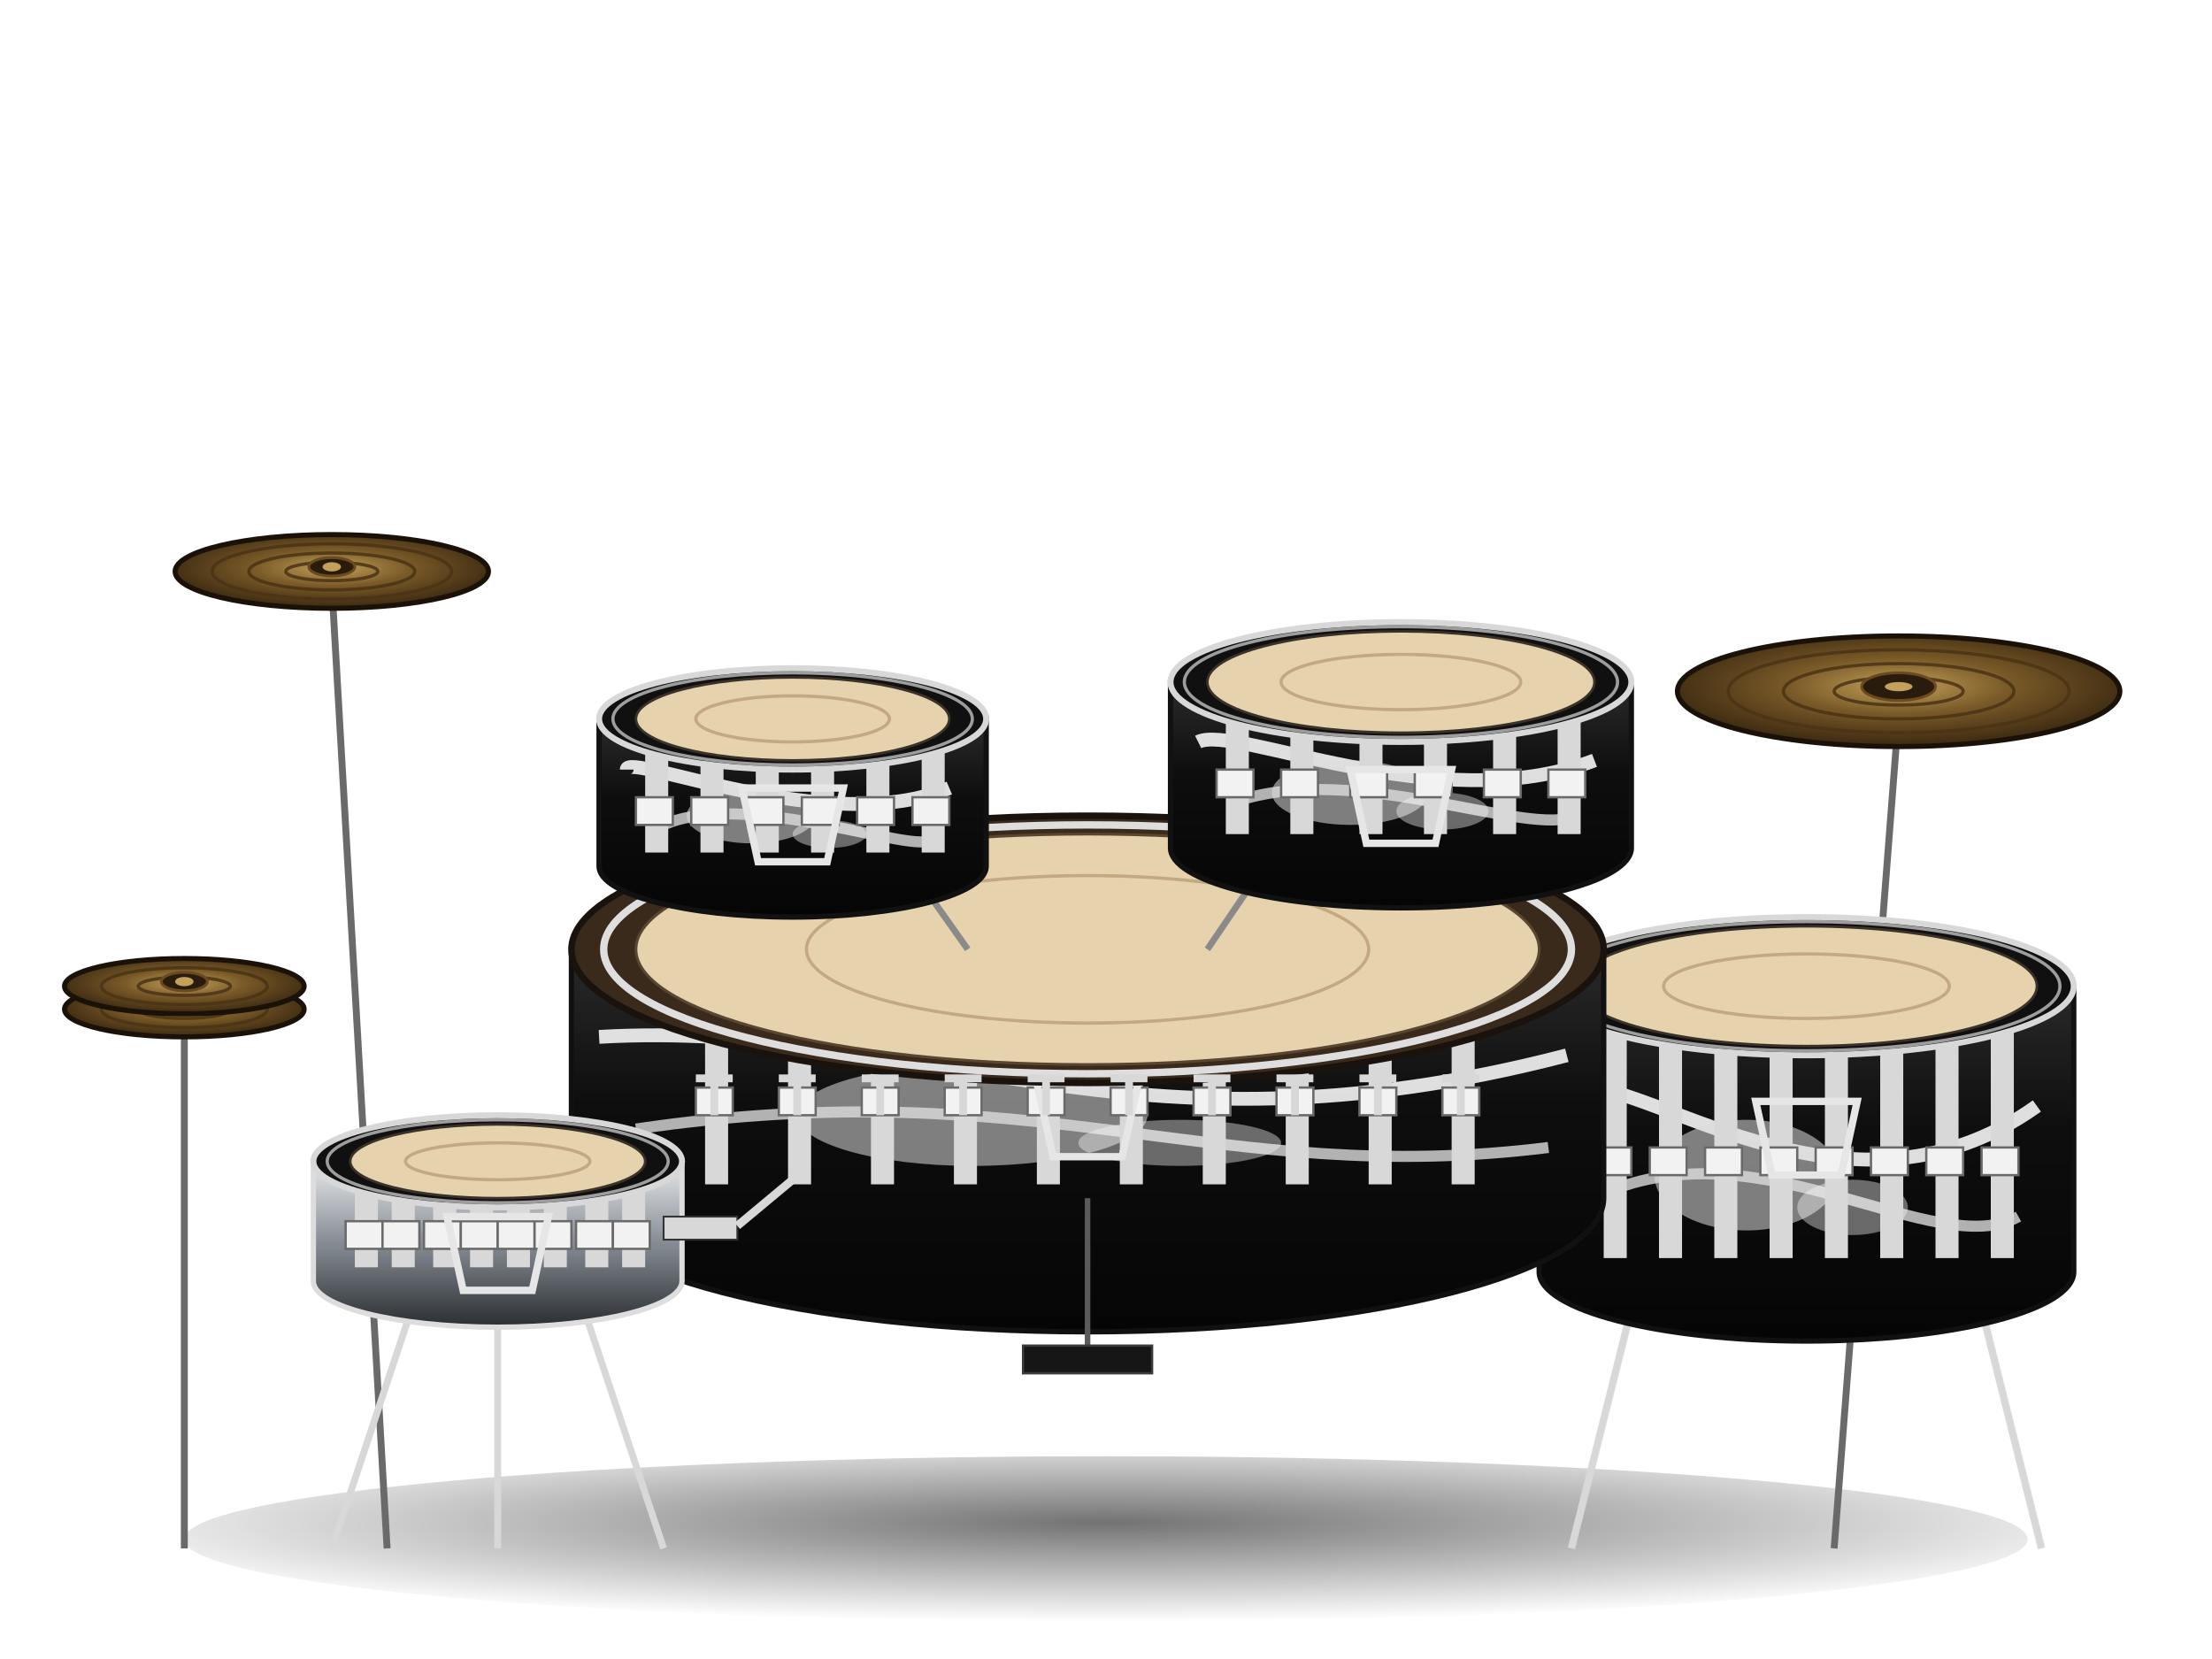
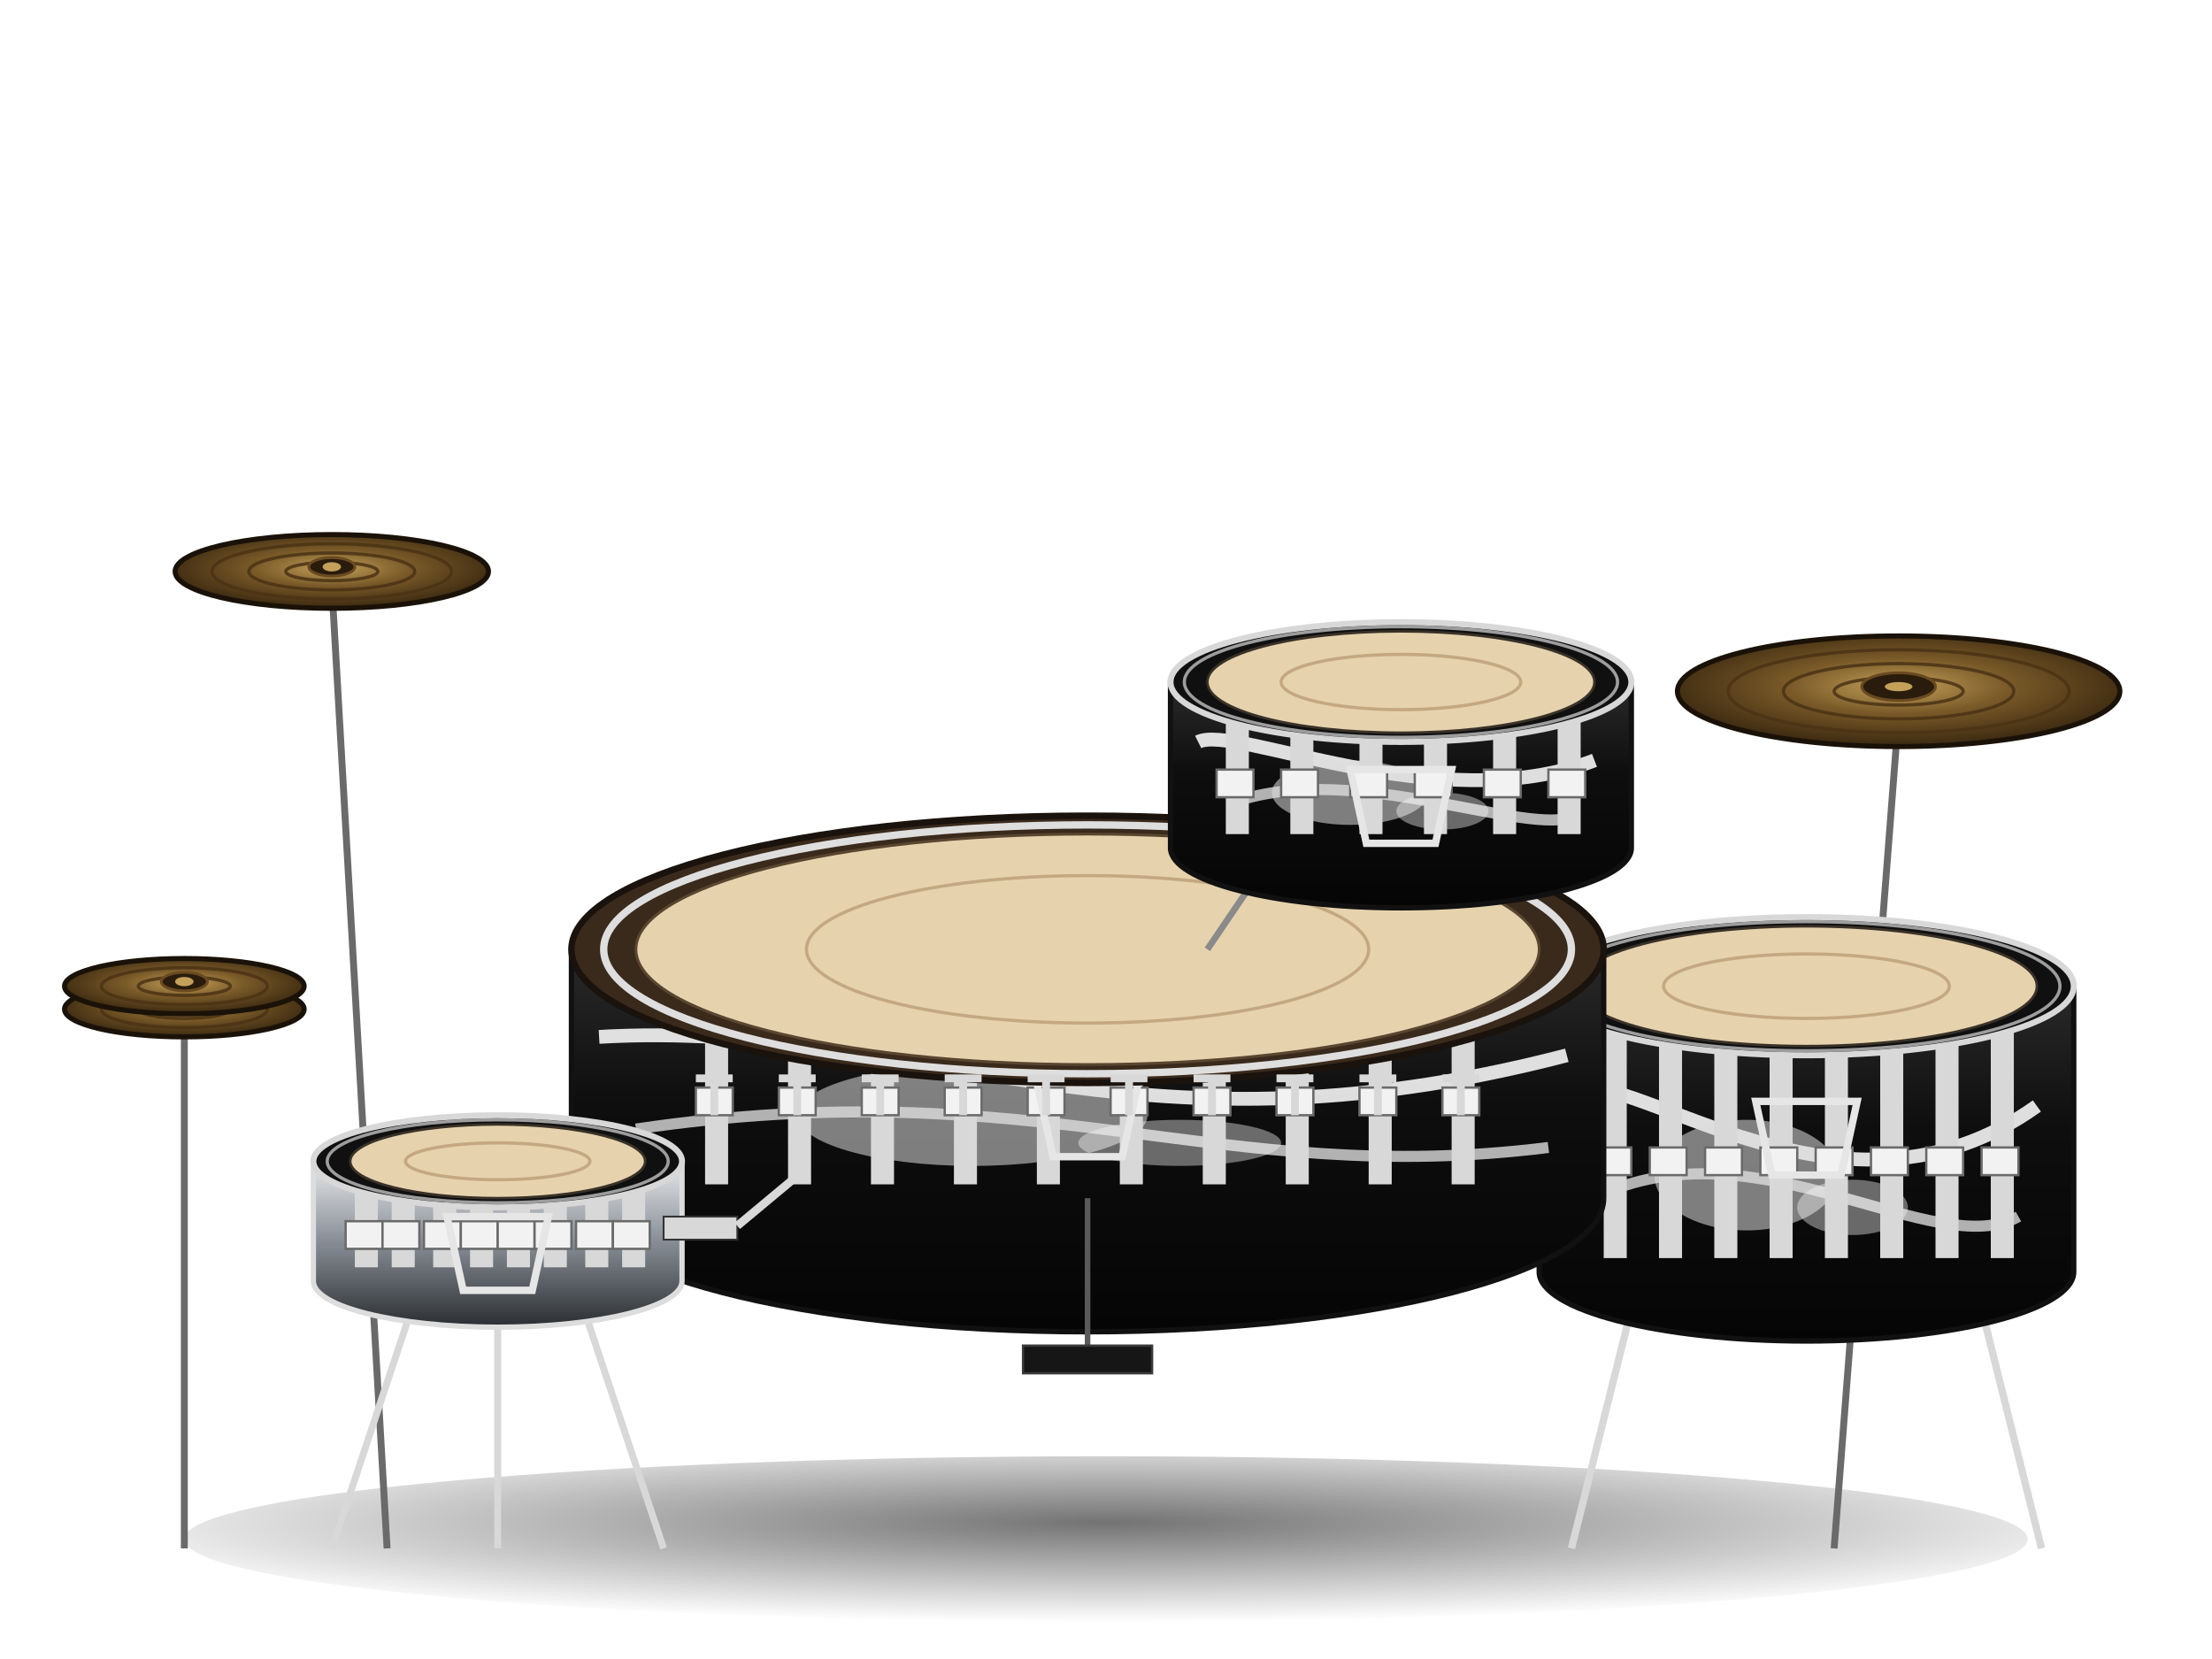
<svg xmlns="http://www.w3.org/2000/svg" viewBox="0 0 480 360" fill="none" role="img" aria-label="Mid-1960s oyster black pearl drum kit, isometric view">
  <defs>
    <radialGradient id="lw-cymbal" cx="0.5" cy="0.45" r="0.55">
      <stop offset="0" stop-color="#c4a15a" />
      <stop offset="0.45" stop-color="#7a5a28" />
      <stop offset="1" stop-color="#3a2810" />
    </radialGradient>
    <radialGradient id="lw-floor" cx="0.5" cy="0.4" r="0.6">
      <stop offset="0" stop-color="#000" stop-opacity="0.55" />
      <stop offset="1" stop-color="#000" stop-opacity="0" />
    </radialGradient>
    <linearGradient id="lw-chrome" x1="0" y1="0" x2="0" y2="1">
      <stop offset="0" stop-color="#e8eaec" />
      <stop offset="0.45" stop-color="#8e949c" />
      <stop offset="1" stop-color="#2a2e32" />
    </linearGradient>
    <linearGradient id="lw-brass" x1="0" y1="0" x2="0" y2="1">
      <stop offset="0" stop-color="#f0d7a0" />
      <stop offset="0.45" stop-color="#b8883c" />
      <stop offset="1" stop-color="#5a3c18" />
    </linearGradient>
    <linearGradient id="lw-shell" x1="0" y1="0" x2="0" y2="1">
      <stop offset="0" stop-color="#2a2a2a" />
      <stop offset="0.4" stop-color="#0e0e0e" />
      <stop offset="1" stop-color="#050505" />
    </linearGradient>
  </defs>
  <ellipse cx="240" cy="334" rx="200" ry="18" fill="url(#lw-floor)" />
  <g>
    <line x1="72" y1="127" x2="84" y2="336" stroke="#6a6a6a" stroke-width="1.5" />
    <line x1="72" y1="116" x2="72" y2="126" stroke="#7a7a7a" stroke-width="1.2" />
    <ellipse cx="72" cy="124" rx="34" ry="8" fill="url(#lw-cymbal)" stroke="#1a1208" stroke-width="1.1" />
    <ellipse cx="72" cy="124" rx="26" ry="6" fill="none" stroke="#4a3214" stroke-width="0.7" opacity="0.85" />
    <ellipse cx="72" cy="124" rx="18" ry="4" fill="none" stroke="#4a3214" stroke-width="0.7" opacity="0.85" />
    <ellipse cx="72" cy="124" rx="10" ry="2" fill="none" stroke="#4a3214" stroke-width="0.7" opacity="0.85" />
    <ellipse cx="72" cy="123" rx="5" ry="2" fill="#2a1c0c" stroke="#6a4a20" stroke-width="0.6" />
    <ellipse cx="72" cy="123" rx="2" ry="1" fill="#c4a15a" />
  </g>
  <g>
    <line x1="412" y1="155" x2="398" y2="336" stroke="#6a6a6a" stroke-width="1.5" />
    <line x1="412" y1="138" x2="412" y2="154" stroke="#7a7a7a" stroke-width="1.2" />
    <ellipse cx="412" cy="150" rx="48" ry="12" fill="url(#lw-cymbal)" stroke="#1a1208" stroke-width="1.1" />
    <ellipse cx="412" cy="150" rx="37" ry="9" fill="none" stroke="#4a3214" stroke-width="0.7" opacity="0.85" />
    <ellipse cx="412" cy="150" rx="25" ry="6" fill="none" stroke="#4a3214" stroke-width="0.7" opacity="0.85" />
    <ellipse cx="412" cy="150" rx="14" ry="3" fill="none" stroke="#4a3214" stroke-width="0.7" opacity="0.85" />
    <ellipse cx="412" cy="149" rx="8" ry="3" fill="#2a1c0c" stroke="#6a4a20" stroke-width="0.6" />
    <ellipse cx="412" cy="149" rx="3" ry="1" fill="#c4a15a" />
  </g>
  <g>
    <line x1="356" y1="276" x2="341" y2="336" stroke="#d8d8d8" stroke-width="1.6" />
    <line x1="428" y1="276" x2="443" y2="336" stroke="#d8d8d8" stroke-width="1.6" />
    <path d="M334 214 L334 276 A58 15 0 0 0 450 276 L450 214 Z" fill="url(#lw-shell)" stroke="#111" stroke-width="1.15" />
    <clipPath id="lw-floor">
      <path d="M334 214 L334 276 A58 15 0 0 0 450 276 L450 214 Z" />
    </clipPath>
    <g clip-path="url(#lw-floor)">
      <path d="M340 236 C356 232 400 270 442 240" fill="none" stroke="#f5f5f5" stroke-width="3" opacity="0.9" />
      <path d="M348 259 C382 244 420 274 438 264" fill="none" stroke="#cfcfcf" stroke-width="2.4" opacity="0.85" />
      <ellipse cx="379" cy="255" rx="20" ry="12" fill="#dcdcdc" opacity="0.55" />
      <ellipse cx="402" cy="262" rx="12" ry="6" fill="#f7f7f7" opacity="0.4" />
    </g>
    <rect x="348" y="217" width="5" height="56" fill="#d8d8d8" />
    <rect x="346" y="249" width="8" height="6" fill="#f2f2f2" stroke="#6a6a6a" stroke-width="0.5" />
    <rect x="360" y="217" width="5" height="56" fill="#d8d8d8" />
    <rect x="358" y="249" width="8" height="6" fill="#f2f2f2" stroke="#6a6a6a" stroke-width="0.5" />
    <rect x="372" y="217" width="5" height="56" fill="#d8d8d8" />
    <rect x="370" y="249" width="8" height="6" fill="#f2f2f2" stroke="#6a6a6a" stroke-width="0.5" />
    <rect x="384" y="217" width="5" height="56" fill="#d8d8d8" />
    <rect x="382" y="249" width="8" height="6" fill="#f2f2f2" stroke="#6a6a6a" stroke-width="0.5" />
    <rect x="396" y="217" width="5" height="56" fill="#d8d8d8" />
    <rect x="394" y="249" width="8" height="6" fill="#f2f2f2" stroke="#6a6a6a" stroke-width="0.5" />
    <rect x="408" y="217" width="5" height="56" fill="#d8d8d8" />
    <rect x="406" y="249" width="8" height="6" fill="#f2f2f2" stroke="#6a6a6a" stroke-width="0.5" />
    <rect x="420" y="217" width="5" height="56" fill="#d8d8d8" />
    <rect x="418" y="249" width="8" height="6" fill="#f2f2f2" stroke="#6a6a6a" stroke-width="0.5" />
    <rect x="432" y="217" width="5" height="56" fill="#d8d8d8" />
    <rect x="430" y="249" width="8" height="6" fill="#f2f2f2" stroke="#6a6a6a" stroke-width="0.5" />
    <path d="M381 239 L403 239 L399.5 255 L384.5 255 Z" fill="none" stroke="#e6e6e6" stroke-width="1.6" />
    <ellipse cx="392" cy="214" rx="58" ry="15" fill="#101010" stroke="#d8d8d8" stroke-width="1.3" />
    <ellipse cx="392" cy="214" rx="55" ry="14" fill="none" stroke="#d8d8d8" stroke-width="0.7" opacity="0.7" />
    <ellipse cx="392" cy="214" rx="50" ry="13" fill="#e6d3ae" stroke="#3a3228" stroke-width="0.55" />
    <ellipse cx="392" cy="214" rx="31" ry="7" fill="none" stroke="#b89a72" stroke-width="0.7" opacity="0.75" />
  </g>
  <g>
    <path d="M124 206 L124 260 A112 29 0 0 0 348 260 L348 206 Z" fill="url(#lw-shell)" stroke="#111" stroke-width="1.15" />
    <clipPath id="lw-bass">
      <path d="M124 206 L124 260 A112 29 0 0 0 348 260 L348 206 Z" />
    </clipPath>
    <g clip-path="url(#lw-bass)">
      <path d="M130 225 C200 221 244 254 340 229" fill="none" stroke="#f5f5f5" stroke-width="3" opacity="0.9" />
      <path d="M138 245 C226 232 264 258 336 249" fill="none" stroke="#cfcfcf" stroke-width="2.4" opacity="0.85" />
      <ellipse cx="211" cy="242" rx="38" ry="11" fill="#dcdcdc" opacity="0.55" />
      <ellipse cx="256" cy="248" rx="22" ry="5" fill="#f7f7f7" opacity="0.4" />
    </g>
    <rect x="153" y="209" width="5" height="48" fill="#d8d8d8" />
    <rect x="151" y="236" width="8" height="6" fill="#f2f2f2" stroke="#6a6a6a" stroke-width="0.5" />
    <rect x="171" y="209" width="5" height="48" fill="#d8d8d8" />
    <rect x="169" y="236" width="8" height="6" fill="#f2f2f2" stroke="#6a6a6a" stroke-width="0.5" />
    <rect x="189" y="209" width="5" height="48" fill="#d8d8d8" />
    <rect x="187" y="236" width="8" height="6" fill="#f2f2f2" stroke="#6a6a6a" stroke-width="0.5" />
    <rect x="207" y="209" width="5" height="48" fill="#d8d8d8" />
    <rect x="205" y="236" width="8" height="6" fill="#f2f2f2" stroke="#6a6a6a" stroke-width="0.5" />
    <rect x="225" y="209" width="5" height="48" fill="#d8d8d8" />
    <rect x="223" y="236" width="8" height="6" fill="#f2f2f2" stroke="#6a6a6a" stroke-width="0.5" />
    <rect x="243" y="209" width="5" height="48" fill="#d8d8d8" />
    <rect x="241" y="236" width="8" height="6" fill="#f2f2f2" stroke="#6a6a6a" stroke-width="0.5" />
    <rect x="261" y="209" width="5" height="48" fill="#d8d8d8" />
    <rect x="259" y="236" width="8" height="6" fill="#f2f2f2" stroke="#6a6a6a" stroke-width="0.5" />
    <rect x="279" y="209" width="5" height="48" fill="#d8d8d8" />
    <rect x="277" y="236" width="8" height="6" fill="#f2f2f2" stroke="#6a6a6a" stroke-width="0.5" />
    <rect x="297" y="209" width="5" height="48" fill="#d8d8d8" />
    <rect x="295" y="236" width="8" height="6" fill="#f2f2f2" stroke="#6a6a6a" stroke-width="0.5" />
    <rect x="315" y="209" width="5" height="48" fill="#d8d8d8" />
    <rect x="313" y="236" width="8" height="6" fill="#f2f2f2" stroke="#6a6a6a" stroke-width="0.5" />
    <path d="M225 235 L247 235 L243.5 251 L228.5 251 Z" fill="none" stroke="#e6e6e6" stroke-width="1.6" />
    <ellipse cx="236" cy="206" rx="112" ry="29" fill="#3a2a1c" stroke="#1a120c" stroke-width="1.4" />
    <ellipse cx="236" cy="206" rx="105" ry="27" fill="none" stroke="#dedede" stroke-width="1.6" />
    <ellipse cx="236" cy="206" rx="98" ry="25" fill="#e6d3ae" stroke="#5a4630" stroke-width="0.6" />
    <ellipse cx="236" cy="206" rx="61" ry="16" fill="none" stroke="#b89a72" stroke-width="0.7" opacity="0.75" />
    <line x1="151" y1="234" x2="159" y2="234" stroke="#d8d8d8" stroke-width="1.7" />
    <line x1="155" y1="234" x2="155" y2="242" stroke="#d8d8d8" stroke-width="1.7" />
    <line x1="169" y1="234" x2="177" y2="234" stroke="#d8d8d8" stroke-width="1.7" />
    <line x1="173" y1="234" x2="173" y2="242" stroke="#d8d8d8" stroke-width="1.7" />
    <line x1="187" y1="234" x2="195" y2="234" stroke="#d8d8d8" stroke-width="1.7" />
    <line x1="191" y1="234" x2="191" y2="242" stroke="#d8d8d8" stroke-width="1.7" />
    <line x1="205" y1="234" x2="213" y2="234" stroke="#d8d8d8" stroke-width="1.7" />
    <line x1="209" y1="234" x2="209" y2="242" stroke="#d8d8d8" stroke-width="1.7" />
    <line x1="223" y1="234" x2="231" y2="234" stroke="#d8d8d8" stroke-width="1.7" />
    <line x1="227" y1="234" x2="227" y2="242" stroke="#d8d8d8" stroke-width="1.7" />
    <line x1="241" y1="234" x2="249" y2="234" stroke="#d8d8d8" stroke-width="1.7" />
    <line x1="245" y1="234" x2="245" y2="242" stroke="#d8d8d8" stroke-width="1.7" />
    <line x1="259" y1="234" x2="267" y2="234" stroke="#d8d8d8" stroke-width="1.7" />
    <line x1="263" y1="234" x2="263" y2="242" stroke="#d8d8d8" stroke-width="1.7" />
    <line x1="277" y1="234" x2="285" y2="234" stroke="#d8d8d8" stroke-width="1.7" />
    <line x1="281" y1="234" x2="281" y2="242" stroke="#d8d8d8" stroke-width="1.7" />
    <line x1="295" y1="234" x2="303" y2="234" stroke="#d8d8d8" stroke-width="1.7" />
    <line x1="299" y1="234" x2="299" y2="242" stroke="#d8d8d8" stroke-width="1.7" />
    <line x1="313" y1="234" x2="321" y2="234" stroke="#d8d8d8" stroke-width="1.7" />
    <line x1="317" y1="234" x2="317" y2="242" stroke="#d8d8d8" stroke-width="1.7" />
    <line x1="236" y1="260" x2="236" y2="292" stroke="#5a5a5a" stroke-width="1.2" />
    <rect x="222" y="292" width="28" height="6" fill="#161616" stroke="#3a3a3a" stroke-width="0.5" />
  </g>
-   <line x1="210" y1="206" x2="176" y2="158" stroke="#8a8a8a" stroke-width="1.4" />
  <line x1="262" y1="206" x2="300" y2="150" stroke="#8a8a8a" stroke-width="1.4" />
-   <g>
-     <path d="M130 156 L130 188 A42 11 0 0 0 214 188 L214 156 Z" fill="url(#lw-shell)" stroke="#111" stroke-width="1.15" />
-     <clipPath id="lw-rack-l">
-       <path d="M130 156 L130 188 A42 11 0 0 0 214 188 L214 156 Z" />
-     </clipPath>
-     <g clip-path="url(#lw-rack-l)">
-       <path d="M136 167 C136 163 180 182 206 171" fill="none" stroke="#f5f5f5" stroke-width="3" opacity="0.9" />
-       <path d="M144 179 C162 171 200 186 202 182" fill="none" stroke="#cfcfcf" stroke-width="2.4" opacity="0.85" />
-       <ellipse cx="163" cy="177" rx="14" ry="6" fill="#dcdcdc" opacity="0.55" />
-       <ellipse cx="180" cy="181" rx="8" ry="3" fill="#f7f7f7" opacity="0.4" />
-     </g>
-     <rect x="140" y="159" width="5" height="26" fill="#d8d8d8" />
-     <rect x="138" y="173" width="8" height="6" fill="#f2f2f2" stroke="#6a6a6a" stroke-width="0.5" />
-     <rect x="152" y="159" width="5" height="26" fill="#d8d8d8" />
-     <rect x="150" y="173" width="8" height="6" fill="#f2f2f2" stroke="#6a6a6a" stroke-width="0.5" />
-     <rect x="164" y="159" width="5" height="26" fill="#d8d8d8" />
-     <rect x="162" y="173" width="8" height="6" fill="#f2f2f2" stroke="#6a6a6a" stroke-width="0.5" />
-     <rect x="176" y="159" width="5" height="26" fill="#d8d8d8" />
-     <rect x="174" y="173" width="8" height="6" fill="#f2f2f2" stroke="#6a6a6a" stroke-width="0.5" />
-     <rect x="188" y="159" width="5" height="26" fill="#d8d8d8" />
-     <rect x="186" y="173" width="8" height="6" fill="#f2f2f2" stroke="#6a6a6a" stroke-width="0.5" />
-     <rect x="200" y="159" width="5" height="26" fill="#d8d8d8" />
-     <rect x="198" y="173" width="8" height="6" fill="#f2f2f2" stroke="#6a6a6a" stroke-width="0.5" />
-     <path d="M161 171 L183 171 L179.5 187 L164.5 187 Z" fill="none" stroke="#e6e6e6" stroke-width="1.6" />
-     <ellipse cx="172" cy="156" rx="42" ry="11" fill="#101010" stroke="#d8d8d8" stroke-width="1.3" />
-     <ellipse cx="172" cy="156" rx="39" ry="10" fill="none" stroke="#d8d8d8" stroke-width="0.7" opacity="0.7" />
-     <ellipse cx="172" cy="156" rx="34" ry="9" fill="#e6d3ae" stroke="#3a3228" stroke-width="0.55" />
-     <ellipse cx="172" cy="156" rx="21" ry="5" fill="none" stroke="#b89a72" stroke-width="0.7" opacity="0.75" />
-   </g>
  <g>
    <path d="M254 148 L254 184 A50 13 0 0 0 354 184 L354 148 Z" fill="url(#lw-shell)" stroke="#111" stroke-width="1.15" />
    <clipPath id="lw-rack-r">
      <path d="M254 148 L254 184 A50 13 0 0 0 354 184 L354 148 Z" />
    </clipPath>
    <g clip-path="url(#lw-rack-r)">
      <path d="M260 161 C268 157 312 178 346 165" fill="none" stroke="#f5f5f5" stroke-width="3" opacity="0.9" />
      <path d="M268 174 C294 165 332 182 342 177" fill="none" stroke="#cfcfcf" stroke-width="2.4" opacity="0.85" />
      <ellipse cx="293" cy="172" rx="17" ry="7" fill="#dcdcdc" opacity="0.55" />
      <ellipse cx="313" cy="176" rx="10" ry="4" fill="#f7f7f7" opacity="0.4" />
    </g>
    <rect x="266" y="151" width="5" height="30" fill="#d8d8d8" />
    <rect x="264" y="167" width="8" height="6" fill="#f2f2f2" stroke="#6a6a6a" stroke-width="0.5" />
    <rect x="280" y="151" width="5" height="30" fill="#d8d8d8" />
    <rect x="278" y="167" width="8" height="6" fill="#f2f2f2" stroke="#6a6a6a" stroke-width="0.5" />
    <rect x="295" y="151" width="5" height="30" fill="#d8d8d8" />
    <rect x="293" y="167" width="8" height="6" fill="#f2f2f2" stroke="#6a6a6a" stroke-width="0.5" />
    <rect x="309" y="151" width="5" height="30" fill="#d8d8d8" />
    <rect x="307" y="167" width="8" height="6" fill="#f2f2f2" stroke="#6a6a6a" stroke-width="0.5" />
    <rect x="324" y="151" width="5" height="30" fill="#d8d8d8" />
    <rect x="322" y="167" width="8" height="6" fill="#f2f2f2" stroke="#6a6a6a" stroke-width="0.5" />
    <rect x="338" y="151" width="5" height="30" fill="#d8d8d8" />
    <rect x="336" y="167" width="8" height="6" fill="#f2f2f2" stroke="#6a6a6a" stroke-width="0.5" />
    <path d="M293 167 L315 167 L311.5 183 L296.5 183 Z" fill="none" stroke="#e6e6e6" stroke-width="1.6" />
    <ellipse cx="304" cy="148" rx="50" ry="13" fill="#101010" stroke="#d8d8d8" stroke-width="1.3" />
    <ellipse cx="304" cy="148" rx="47" ry="12" fill="none" stroke="#d8d8d8" stroke-width="0.7" opacity="0.7" />
    <ellipse cx="304" cy="148" rx="42" ry="11" fill="#e6d3ae" stroke="#3a3228" stroke-width="0.55" />
    <ellipse cx="304" cy="148" rx="26" ry="6" fill="none" stroke="#b89a72" stroke-width="0.7" opacity="0.75" />
  </g>
  <g>
    <line x1="90" y1="282" x2="72" y2="336" stroke="#d8d8d8" stroke-width="1.5" />
    <line x1="108" y1="284" x2="108" y2="336" stroke="#d8d8d8" stroke-width="1.5" />
    <line x1="126" y1="282" x2="144" y2="336" stroke="#d8d8d8" stroke-width="1.5" />
    <path d="M68 252 L68 278 A40 10 0 0 0 148 278 L148 252 Z" fill="url(#lw-chrome)" stroke="#ddd" stroke-width="1.15" />
    <clipPath id="lw-snare">
      <path d="M68 252 L68 278 A40 10 0 0 0 148 278 L148 252 Z" />
    </clipPath>
    <g clip-path="url(#lw-snare)">
      </g>
    <rect x="77" y="255" width="5" height="20" fill="#d8d8d8" />
    <rect x="75" y="265" width="8" height="6" fill="#f2f2f2" stroke="#6a6a6a" stroke-width="0.5" />
    <rect x="85" y="255" width="5" height="20" fill="#d8d8d8" />
    <rect x="83" y="265" width="8" height="6" fill="#f2f2f2" stroke="#6a6a6a" stroke-width="0.5" />
    <rect x="94" y="255" width="5" height="20" fill="#d8d8d8" />
    <rect x="92" y="265" width="8" height="6" fill="#f2f2f2" stroke="#6a6a6a" stroke-width="0.5" />
    <rect x="102" y="255" width="5" height="20" fill="#d8d8d8" />
    <rect x="100" y="265" width="8" height="6" fill="#f2f2f2" stroke="#6a6a6a" stroke-width="0.5" />
    <rect x="110" y="255" width="5" height="20" fill="#d8d8d8" />
    <rect x="108" y="265" width="8" height="6" fill="#f2f2f2" stroke="#6a6a6a" stroke-width="0.5" />
    <rect x="118" y="255" width="5" height="20" fill="#d8d8d8" />
    <rect x="116" y="265" width="8" height="6" fill="#f2f2f2" stroke="#6a6a6a" stroke-width="0.5" />
    <rect x="127" y="255" width="5" height="20" fill="#d8d8d8" />
    <rect x="125" y="265" width="8" height="6" fill="#f2f2f2" stroke="#6a6a6a" stroke-width="0.5" />
    <rect x="135" y="255" width="5" height="20" fill="#d8d8d8" />
    <rect x="133" y="265" width="8" height="6" fill="#f2f2f2" stroke="#6a6a6a" stroke-width="0.5" />
    <path d="M97 264 L119 264 L115.5 280 L100.5 280 Z" fill="none" stroke="#e6e6e6" stroke-width="1.6" />
    <ellipse cx="108" cy="252" rx="40" ry="10" fill="#101010" stroke="#d8d8d8" stroke-width="1.3" />
    <ellipse cx="108" cy="252" rx="37" ry="9" fill="none" stroke="#d8d8d8" stroke-width="0.7" opacity="0.7" />
    <ellipse cx="108" cy="252" rx="32" ry="8" fill="#e6d3ae" stroke="#3a3228" stroke-width="0.55" />
    <ellipse cx="108" cy="252" rx="20" ry="4" fill="none" stroke="#b89a72" stroke-width="0.7" opacity="0.75" />
    <rect x="144" y="264" width="16" height="5" fill="#d8d8d8" stroke="#333" stroke-width="0.4" />
    <line x1="160" y1="266" x2="172" y2="256" stroke="#d8d8d8" stroke-width="1.8" />
  </g>
  <g>
    <line x1="40" y1="216" x2="40" y2="336" stroke="#6a6a6a" stroke-width="1.5" />
    <ellipse cx="40" cy="219" rx="26" ry="6" fill="url(#lw-cymbal)" stroke="#1a1208" stroke-width="1.1" />
    <ellipse cx="40" cy="219" rx="18" ry="4" fill="none" stroke="#4a3214" stroke-width="0.7" opacity="0.85" />
    <ellipse cx="40" cy="219" rx="10" ry="2" fill="none" stroke="#4a3214" stroke-width="0.7" opacity="0.85" />
    <ellipse cx="40" cy="218" rx="5" ry="2" fill="#2a1c0c" stroke="#6a4a20" stroke-width="0.6" />
    <ellipse cx="40" cy="218" rx="2" ry="1" fill="#c4a15a" />
    <ellipse cx="40" cy="214" rx="26" ry="6" fill="url(#lw-cymbal)" stroke="#1a1208" stroke-width="1.1" />
    <ellipse cx="40" cy="214" rx="18" ry="4" fill="none" stroke="#4a3214" stroke-width="0.7" opacity="0.85" />
    <ellipse cx="40" cy="214" rx="10" ry="2" fill="none" stroke="#4a3214" stroke-width="0.7" opacity="0.85" />
    <ellipse cx="40" cy="213" rx="5" ry="2" fill="#2a1c0c" stroke="#6a4a20" stroke-width="0.6" />
    <ellipse cx="40" cy="213" rx="2" ry="1" fill="#c4a15a" />
  </g>
</svg>
